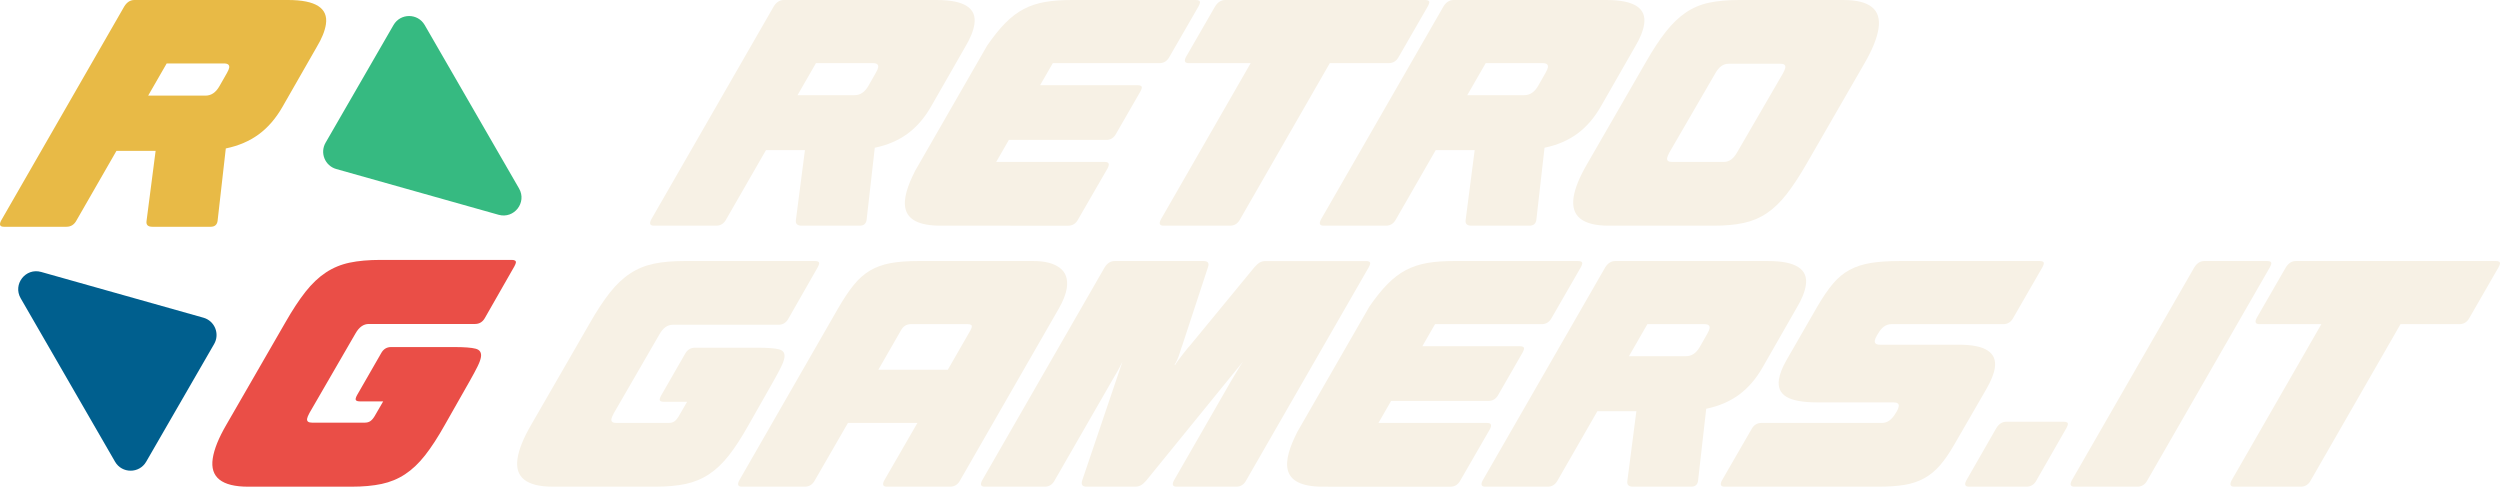
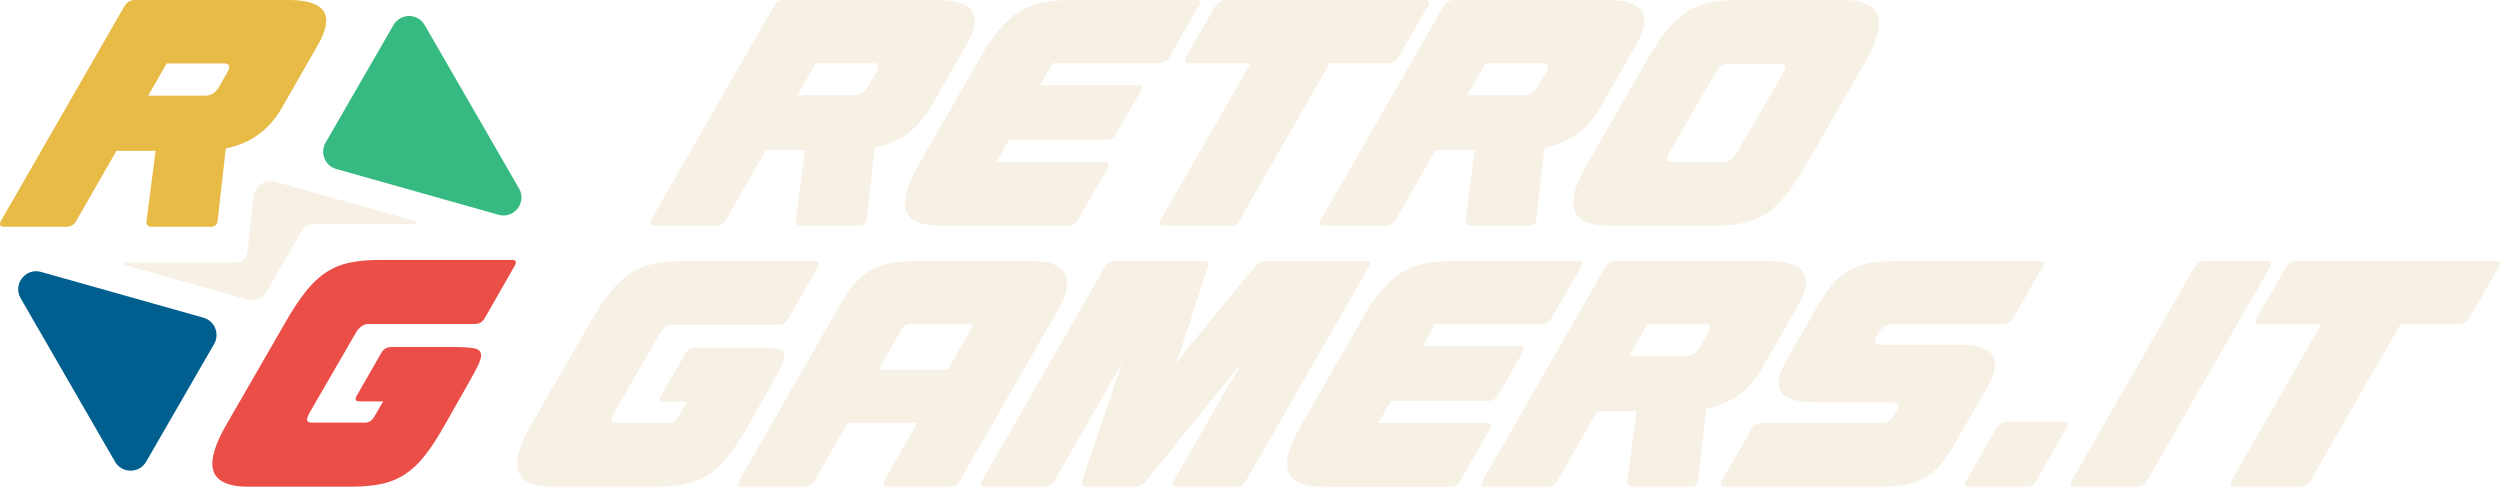
<svg xmlns="http://www.w3.org/2000/svg" id="a" data-name="Livello 1" viewBox="0 0 294.74 57.379">
-   <path d="M17.235,54.433l8.011-13.875c.692-1.198.07-2.726-1.261-3.102l-19.137-5.395c-1.831-.516-3.364,1.454-2.412,3.102l11.126,19.27c.816,1.414,2.857,1.414,3.674,0Z" fill="#005f8e" />
-   <path d="M46.395,2.95l-8.011,13.875c-.692,1.198-.07,2.726,1.261,3.102l19.137,5.395c1.831.516,3.364-1.454,2.412-3.102L50.069,2.95c-.816-1.414-2.857-1.414-3.674,0Z" fill="#36ba81" />
-   <path d="M.143,25.984L14.655.752c.314-.501.71-.752,1.187-.752h18.11c3.269,0,4.759.955,4.471,2.864-.119.788-.481,1.682-1.085,2.684l-4.035,7.05c-.779,1.361-1.711,2.441-2.798,3.24-1.087.799-2.383,1.354-3.884,1.663l-.97,8.554c-.069.453-.341.68-.819.68h-6.872c-.525,0-.752-.227-.684-.68l1.07-8.268h-4.617l-4.71,8.196c-.266.501-.662.752-1.187.752H.459c-.478,0-.583-.251-.316-.752ZM24.232,11.274c.668,0,1.214-.369,1.635-1.109l.878-1.539c.161-.286.254-.501.276-.644.05-.334-.153-.501-.605-.501h-6.765l-2.183,3.793h6.764Z" fill="#e8ba46" />
-   <path d="M25.081,54.051c.165-1.099.7-2.423,1.604-3.974l6.936-12.025c.844-1.479,1.643-2.697,2.395-3.651s1.553-1.713,2.402-2.273c.848-.561,1.783-.948,2.807-1.163,1.022-.215,2.238-.323,3.645-.323h15.462c.358,0,.52.108.488.323-.015.095-.072.239-.173.43l-3.455,6.048c-.267.501-.663.752-1.188.752h-12.526c-.62,0-1.142.371-1.563,1.11l-5.427,9.376c-.167.311-.261.538-.282.681-.047.31.144.466.573.466h6.228c.262,0,.48-.059.654-.18.173-.119.339-.309.498-.572l1.017-1.754h-2.756c-.358,0-.52-.107-.488-.322.018-.12.076-.263.172-.43l2.818-4.903c.265-.501.661-.751,1.186-.751h7.409c1.217,0,2.071.065,2.565.196.492.131.699.46.62.984-.044.287-.177.657-.401,1.11-.224.453-.53,1.026-.922,1.717l-2.927,5.154c-.816,1.456-1.594,2.655-2.333,3.597-.738.942-1.525,1.687-2.36,2.237-.834.548-1.758.931-2.768,1.145-1.011.215-2.196.323-3.556.323h-12.169c-3.126,0-4.52-1.11-4.185-3.328Z" fill="#ea4e47" />
  <g>
    <path d="M76.785,25.858L91.226.749c.312-.499.707-.748,1.182-.748h18.022c3.252,0,4.735.949,4.448,2.849-.118.784-.479,1.674-1.08,2.672l-4.016,7.016c-.773,1.353-1.702,2.428-2.783,3.223-1.082.796-2.371,1.348-3.865,1.656l-.966,8.513c-.068.451-.339.677-.813.677h-6.839c-.522,0-.75-.226-.682-.677l1.064-8.228h-4.594l-4.688,8.156c-.266.5-.658.749-1.181.749h-7.337c-.475,0-.58-.249-.314-.749ZM100.757,11.22c.665,0,1.207-.368,1.627-1.104l.872-1.531c.162-.285.254-.5.275-.641.05-.333-.15-.5-.602-.5h-6.731l-2.173,3.776h6.731Z" fill="#f7f1e5" />
    <path d="M107.905,20.112l8.48-14.744C119.381,1.048,121.535.002,126.435,0l14.553.002c.356,0,.518.106.485.321-.014.095-.072.237-.171.427l-3.428,5.948c-.266.498-.659.747-1.181.747h-12.572l-1.497,2.601h11.504c.356,0,.518.107.485.321-.015.094-.071.237-.171.427l-2.849,4.951c-.267.499-.647.748-1.146.748h-11.504l-1.496,2.6h12.821c.475,0,.579.25.314.749l-3.474,6.019c-.266.5-.659.749-1.181.749l-15.022-.002c-5.264,0-4.771-3.021-3.002-6.493Z" fill="#f7f1e5" />
    <path d="M136.868,25.858l10.581-18.414h-7.302c-.475,0-.58-.249-.314-.747l3.427-5.948c.312-.499.707-.748,1.182-.748h23.578c.355,0,.518.106.485.321-.015.095-.072.237-.172.427l-3.427,5.948c-.266.498-.659.747-1.181.747h-6.945l-10.581,18.414c-.266.5-.659.749-1.181.749h-7.836c-.475,0-.58-.249-.314-.749Z" fill="#f7f1e5" />
    <path d="M155.745,25.858L170.186.749c.312-.499.707-.748,1.182-.748h18.022c3.252,0,4.735.949,4.448,2.849-.118.784-.479,1.674-1.08,2.672l-4.016,7.016c-.773,1.353-1.702,2.428-2.783,3.223-1.082.796-2.371,1.348-3.865,1.656l-.966,8.513c-.067.451-.339.677-.813.677h-6.839c-.522,0-.749-.226-.682-.677l1.065-8.228h-4.596l-4.687,8.156c-.266.5-.658.749-1.181.749h-7.337c-.475,0-.58-.249-.314-.749ZM179.717,11.22c.665,0,1.207-.368,1.627-1.104l.872-1.531c.161-.285.254-.5.274-.641.051-.333-.149-.5-.601-.5h-6.731l-2.173,3.776h6.731Z" fill="#f7f1e5" />
    <path d="M185.52,23.259c.162-1.069.691-2.375,1.59-3.917l6.9-11.967c.839-1.473,1.634-2.684,2.383-3.634.748-.949,1.533-1.703,2.354-2.261.819-.557,1.728-.943,2.721-1.157.994-.214,2.168-.321,3.521-.321h12.359c3.086,0,4.461,1.116,4.124,3.348-.169,1.117-.704,2.458-1.604,4.025l-6.901,11.967c-.836,1.448-1.621,2.641-2.356,3.579-.735.938-1.513,1.681-2.331,2.228-.818.546-1.725.926-2.719,1.139-.994.214-2.167.321-3.521.321h-12.358c-3.11,0-4.498-1.116-4.161-3.349ZM197.119,19.091h6.126c.617,0,1.138-.379,1.562-1.14l5.393-9.296c.165-.308.259-.534.28-.676.047-.309-.144-.463-.571-.463h-6.126c-.617,0-1.138.38-1.562,1.139l-5.393,9.296c-.166.309-.259.534-.28.677-.046.309.145.462.571.462Z" fill="#f7f1e5" />
    <path d="M61.013,54.065c.165-1.092.695-2.41,1.594-3.953l6.901-11.967c.839-1.473,1.634-2.684,2.382-3.634.749-.949,1.546-1.703,2.39-2.261s1.774-.943,2.793-1.157c1.017-.214,2.227-.32,3.628-.32h15.386c.356,0,.518.106.485.32-.014.095-.071.237-.171.427l-3.438,6.02c-.265.498-.658.748-1.181.748h-12.465c-.618,0-1.137.368-1.557,1.104l-5.397,9.33c-.166.31-.26.534-.281.678-.047.309.145.462.572.462h6.197c.261,0,.477-.059.649-.178.173-.118.337-.308.495-.569l1.012-1.745h-2.742c-.356,0-.518-.107-.485-.32.018-.119.074-.262.171-.428l2.803-4.88c.266-.499.659-.748,1.182-.748h7.372c1.211,0,2.062.065,2.553.196s.696.458.618.979c-.044.285-.177.653-.398,1.104-.223.45-.528,1.021-.917,1.709l-2.912,5.129c-.812,1.448-1.586,2.642-2.32,3.579-.735.938-1.519,1.68-2.35,2.227-.83.546-1.748.926-2.754,1.139-1.006.214-2.185.321-3.538.321h-12.109c-3.111,0-4.5-1.104-4.166-3.312Z" fill="#f7f1e5" />
    <path d="M87.158,56.629l11.645-20.265c.644-1.115,1.257-2.035,1.842-2.76.584-.725,1.228-1.294,1.932-1.71.704-.415,1.507-.706,2.411-.872.903-.166,1.997-.249,3.279-.249h13.569c1.354,0,2.388.267,3.103.801.714.534.99,1.336.829,2.404-.104.689-.414,1.483-.93,2.386l-11.645,20.265c-.266.5-.658.749-1.181.749h-7.443c-.476,0-.581-.249-.315-.749l3.907-6.767h-8.191l-3.907,6.767c-.266.5-.659.749-1.181.749h-7.408c-.476,0-.581-.249-.315-.749ZM103.552,43.594h8.191l2.658-4.63c.1-.19.156-.332.171-.428.032-.214-.129-.321-.485-.321h-6.695c-.522,0-.917.251-1.182.749l-2.658,4.63Z" fill="#f7f1e5" />
    <path d="M115.793,56.629l14.441-25.108c.312-.498.706-.747,1.182-.747h10.471c.522,0,.7.237.534.712l-3.032,9.224c-.076.19-.185.517-.325.98-.142.463-.34.908-.594,1.336h.071c.126-.215.286-.445.479-.695.191-.249.377-.493.556-.73.178-.236.339-.438.483-.605.144-.165.229-.261.256-.285l7.591-9.224c.229-.261.441-.445.636-.552.194-.107.421-.16.683-.16h11.825c.355,0,.518.106.485.32-.014.095-.072.237-.172.427l-14.441,25.108c-.265.5-.658.749-1.181.749h-7.016c-.476,0-.581-.249-.315-.749l6.715-11.682c.251-.402.489-.8.714-1.192.226-.392.461-.766.705-1.122l-11.415,14.032c-.23.262-.441.445-.637.553-.193.106-.421.16-.682.16h-5.699c-.498,0-.677-.238-.533-.713l4.755-14.032c-.207.428-.4.802-.58,1.122-.179.32-.347.611-.506.872l-6.905,12.002c-.266.5-.659.749-1.181.749h-7.052c-.476,0-.581-.249-.315-.749Z" fill="#f7f1e5" />
    <path d="M152.969,50.884l8.48-14.744c2.996-4.32,5.15-5.366,10.05-5.368l14.553.002c.356,0,.518.106.485.321-.014.095-.072.237-.171.427l-3.428,5.948c-.266.498-.659.747-1.181.747h-12.572l-1.497,2.601h11.504c.356,0,.518.107.485.321-.015.094-.071.237-.171.427l-2.849,4.951c-.267.499-.647.748-1.146.748h-11.504l-1.496,2.6h12.821c.475,0,.579.25.314.749l-3.474,6.019c-.266.5-.659.749-1.181.749l-15.022-.002c-5.264,0-4.771-3.021-3.002-6.493Z" fill="#f7f1e5" />
    <path d="M174.809,56.629l14.44-25.108c.312-.498.707-.747,1.182-.747h18.022c3.252,0,4.735.949,4.448,2.849-.118.784-.479,1.674-1.08,2.672l-4.016,7.016c-.773,1.354-1.702,2.428-2.783,3.224-1.082.796-2.371,1.348-3.865,1.656l-.966,8.512c-.067.451-.339.677-.813.677h-6.839c-.522,0-.749-.226-.682-.677l1.065-8.228h-4.596l-4.687,8.155c-.266.5-.658.749-1.181.749h-7.337c-.475,0-.58-.249-.314-.749ZM198.78,41.992c.665,0,1.207-.368,1.627-1.104l.872-1.531c.161-.285.254-.499.274-.641.051-.333-.149-.5-.601-.5h-6.731l-2.173,3.776h6.731Z" fill="#f7f1e5" />
    <path d="M203.016,56.629l3.474-6.018c.265-.499.659-.749,1.182-.749h14.211c.641,0,1.188-.402,1.643-1.211l.093-.142c.127-.214.205-.415.234-.605.046-.308-.157-.464-.607-.464h-8.976c-1.709,0-2.929-.219-3.657-.658-.729-.439-1.023-1.122-.884-2.048.097-.642.388-1.389.873-2.244l3.67-6.375c.639-1.093,1.248-1.982,1.827-2.671s1.23-1.229,1.954-1.62c.724-.393,1.555-.665,2.492-.82.938-.153,2.071-.23,3.401-.23h16.525c.356,0,.518.106.485.32-.014.095-.071.237-.171.427l-3.428,5.948c-.265.498-.658.747-1.181.747h-13.178c-.641,0-1.174.381-1.598,1.141l-.092.143c-.163.284-.254.499-.275.641-.05.333.15.498.602.498h9.331c3.087,0,4.492.915,4.216,2.743-.104.688-.444,1.532-1.022,2.528l-3.809,6.59c-.548.95-1.095,1.738-1.64,2.368-.546.629-1.163,1.134-1.85,1.513-.687.381-1.462.642-2.326.784s-1.901.214-3.112.214h-18.094c-.475,0-.58-.249-.314-.749Z" fill="#f7f1e5" />
    <path d="M231.828,56.629l3.531-6.161c.312-.498.706-.747,1.182-.747h6.767c.356,0,.518.107.485.32-.015.095-.071.237-.171.427l-3.53,6.161c-.266.5-.659.749-1.181.749h-6.768c-.476,0-.58-.249-.315-.749Z" fill="#f7f1e5" />
    <path d="M244.259,56.629l14.441-25.108c.312-.498.706-.747,1.182-.747h7.408c.355,0,.518.106.485.32-.015.095-.072.237-.172.427l-14.44,25.108c-.266.5-.659.749-1.181.749h-7.408c-.476,0-.581-.249-.315-.749Z" fill="#f7f1e5" />
    <path d="M263.099,56.629l10.581-18.413h-7.302c-.475,0-.58-.249-.314-.747l3.427-5.948c.312-.498.707-.747,1.182-.747h23.578c.355,0,.518.106.485.32-.014.095-.072.237-.172.427l-3.427,5.948c-.266.498-.659.747-1.181.747h-6.945l-10.581,18.413c-.266.5-.659.749-1.181.749h-7.836c-.475,0-.58-.249-.314-.749Z" fill="#f7f1e5" />
  </g>
+   <path d="M17.232,54.431l8.011-13.875c.692-1.198.07-2.726-1.261-3.102l-19.136-5.395c-1.831-.516-3.364,1.454-2.412,3.102l11.126,19.27c.816,1.414,2.857,1.414,3.673,0Z" fill="#005f8e" />
+   <path d="M46.392,2.948l-8.011,13.875c-.692,1.198-.07,2.726,1.261,3.102l19.136,5.395c1.831.516,3.364-1.454,2.412-3.102L50.066,2.948c-.816-1.414-2.857-1.414-3.673,0Z" fill="#36ba81" />
+   <path d="M.143,25.984L14.655.752C14.969.251,15.365,0,15.842,0h18.11c3.269,0,4.759.955,4.471,2.863-.119.787-.481,1.682-1.086,2.684l-4.035,7.05c-.778,1.36-1.71,2.44-2.797,3.239-1.087.8-2.382,1.355-3.884,1.664l-.97,8.554c-.068.453-.341.68-.818.68h-6.872c-.525,0-.753-.227-.685-.68l1.07-8.268h-4.617l-4.709,8.196c-.267.501-.663.752-1.187.752H.46c-.478,0-.583-.25-.316-.752ZM24.232,11.274c.668,0,1.213-.37,1.635-1.109l.877-1.539c.162-.286.255-.501.276-.644.05-.334-.152-.501-.604-.501h-6.764l-2.184,3.794h6.764Z" fill="#e8ba46" />
+   <path d="M25.079,54.05c.166-1.097.7-2.421,1.603-3.973l6.937-12.026c.844-1.479,1.642-2.696,2.395-3.65.753-.954,1.553-1.712,2.402-2.273.848-.56,1.784-.948,2.806-1.163,1.022-.215,2.237-.322,3.646-.322h15.461c.358,0,.521.107.488.322-.014.096-.072.239-.172.43l-3.456,6.048c-.267.501-.663.752-1.187.752h-12.526c-.621,0-1.142.37-1.564,1.109l-5.426,9.377c-.167.31-.26.537-.282.68-.047.311.144.465.574.465h6.228c.262,0,.48-.06.653-.179.173-.119.339-.31.498-.573l1.017-1.754h-2.756c-.358,0-.52-.107-.488-.322.018-.119.076-.263.172-.43l2.817-4.903c.267-.501.662-.752,1.187-.752h7.409c1.217,0,2.071.066,2.565.197.493.131.7.46.621.984-.043.286-.177.656-.4,1.109-.224.454-.531,1.026-.922,1.718l-2.927,5.154c-.817,1.456-1.595,2.655-2.334,3.597-.739.943-1.526,1.688-2.36,2.237-.835.549-1.757.931-2.768,1.146-1.011.215-2.196.322-3.556.322h-12.168c-3.126,0-4.521-1.109-4.185-3.328Z" fill="#ea4e47" />
+   <path d="M49.047,26.101l-16.587-4.677c-1.199-.338-2.415.48-2.554,1.718l-.74,6.61c-.076.681-.652,1.196-1.337,1.196h-12.93c-.195,0-.234.277-.046.33l14.292,4.03c.889.251,1.834-.134,2.296-.933l4.198-7.271c.24-.416.685-.673,1.165-.673h12.197c.195,0,.234-.277.046-.33Z" fill="#f7f1e5" />
</svg>
